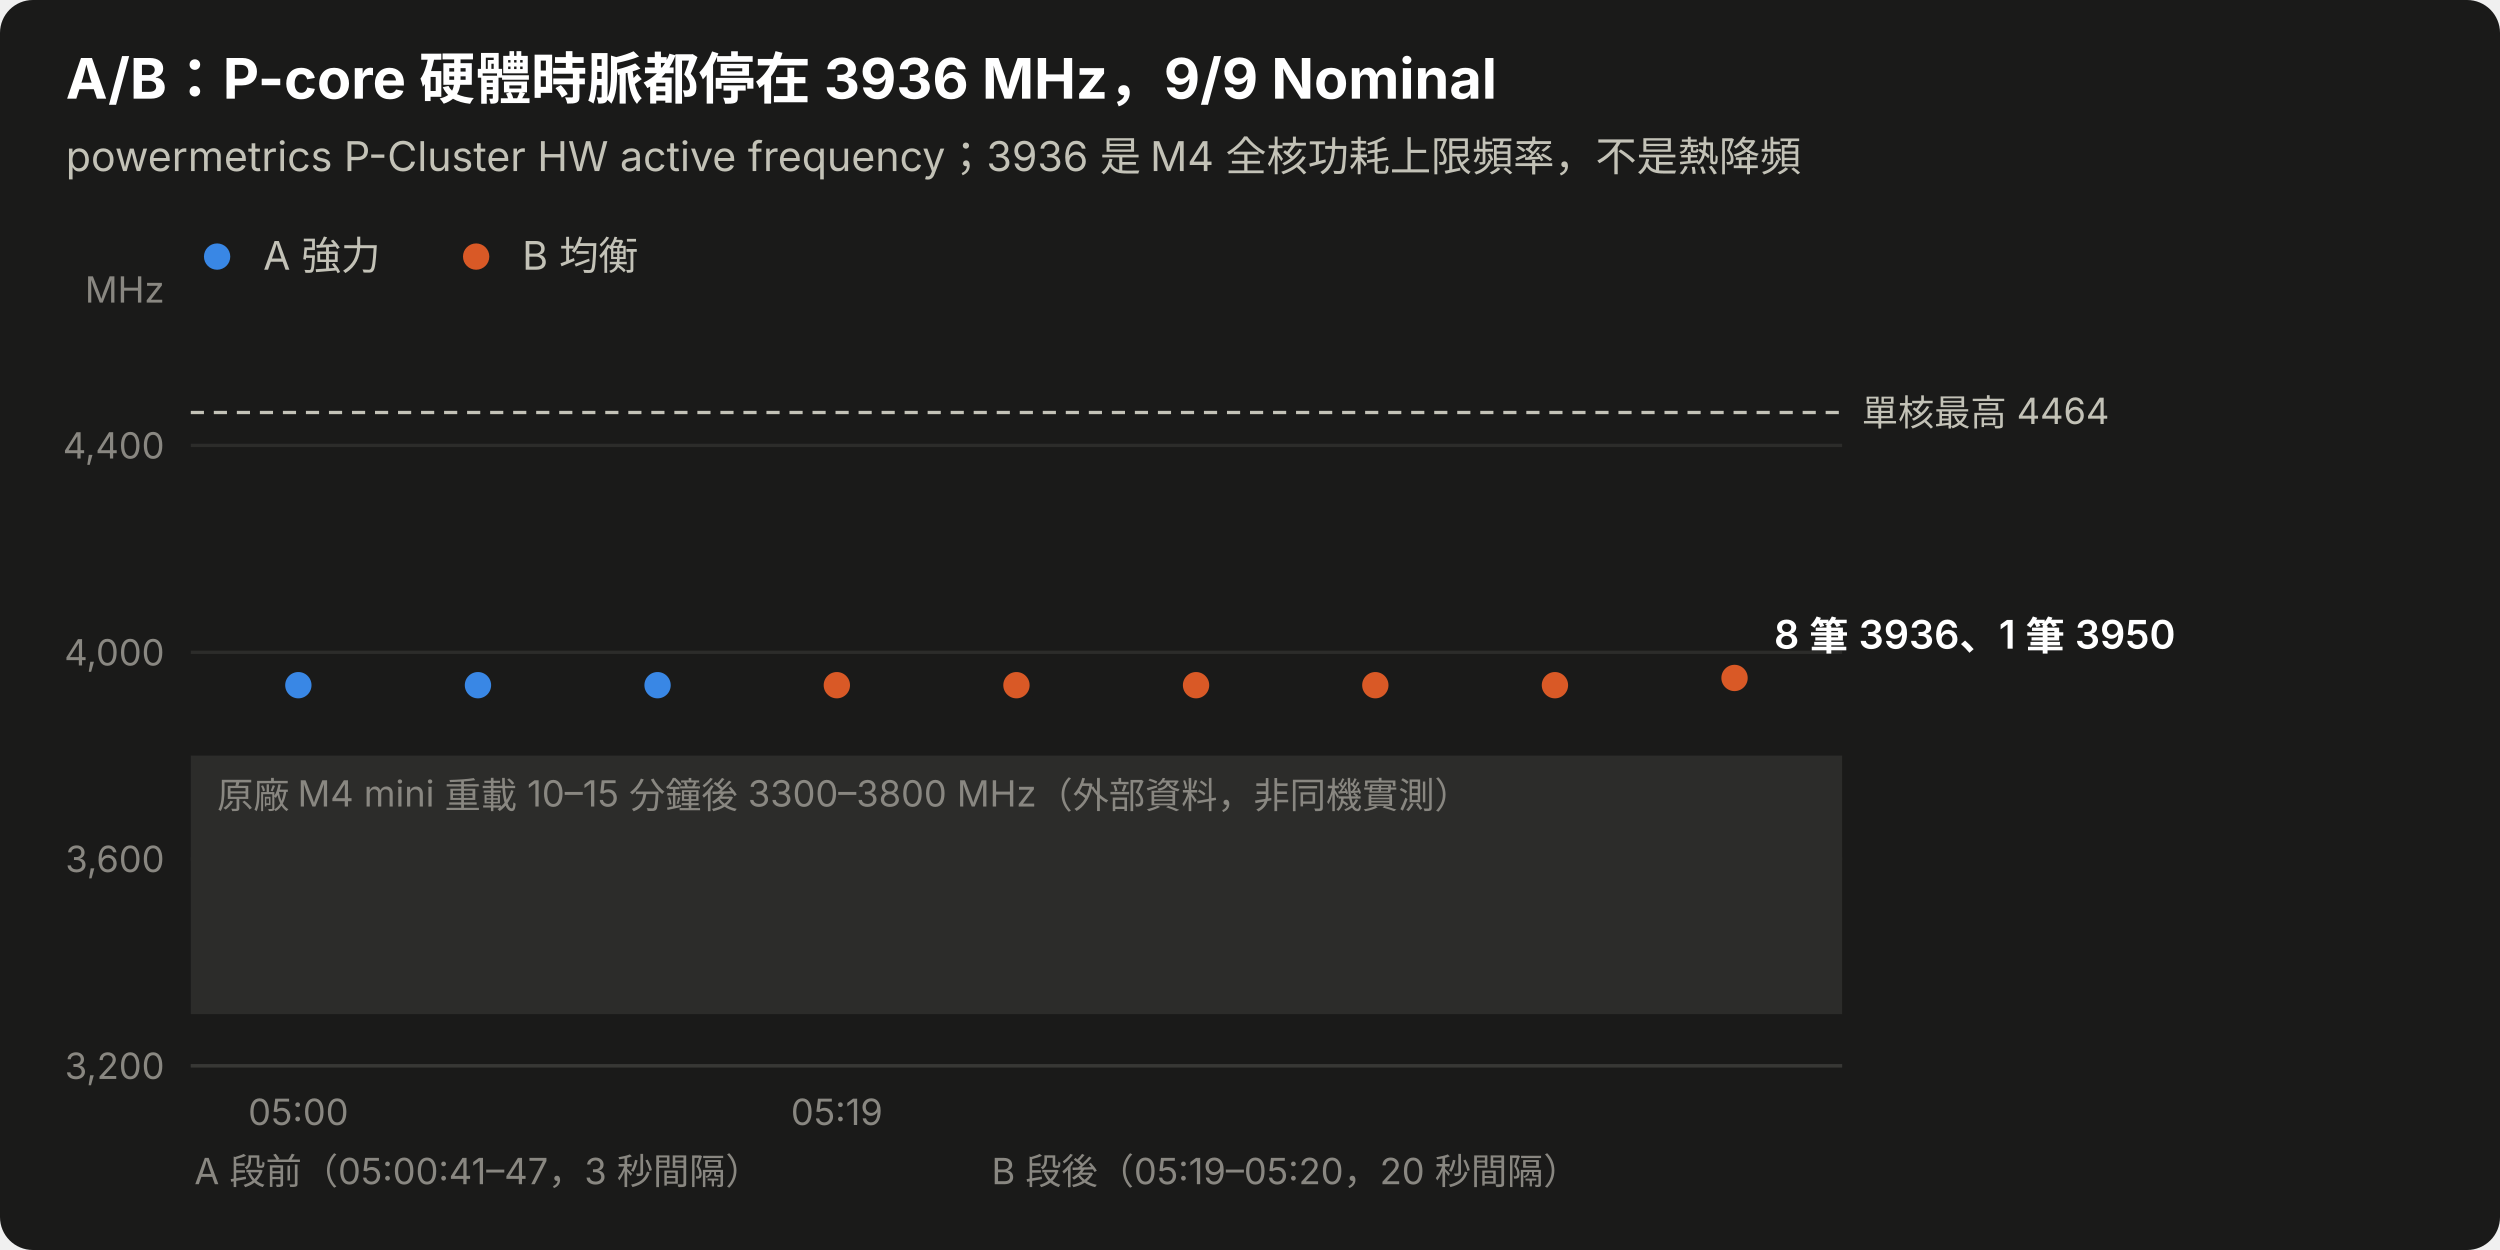
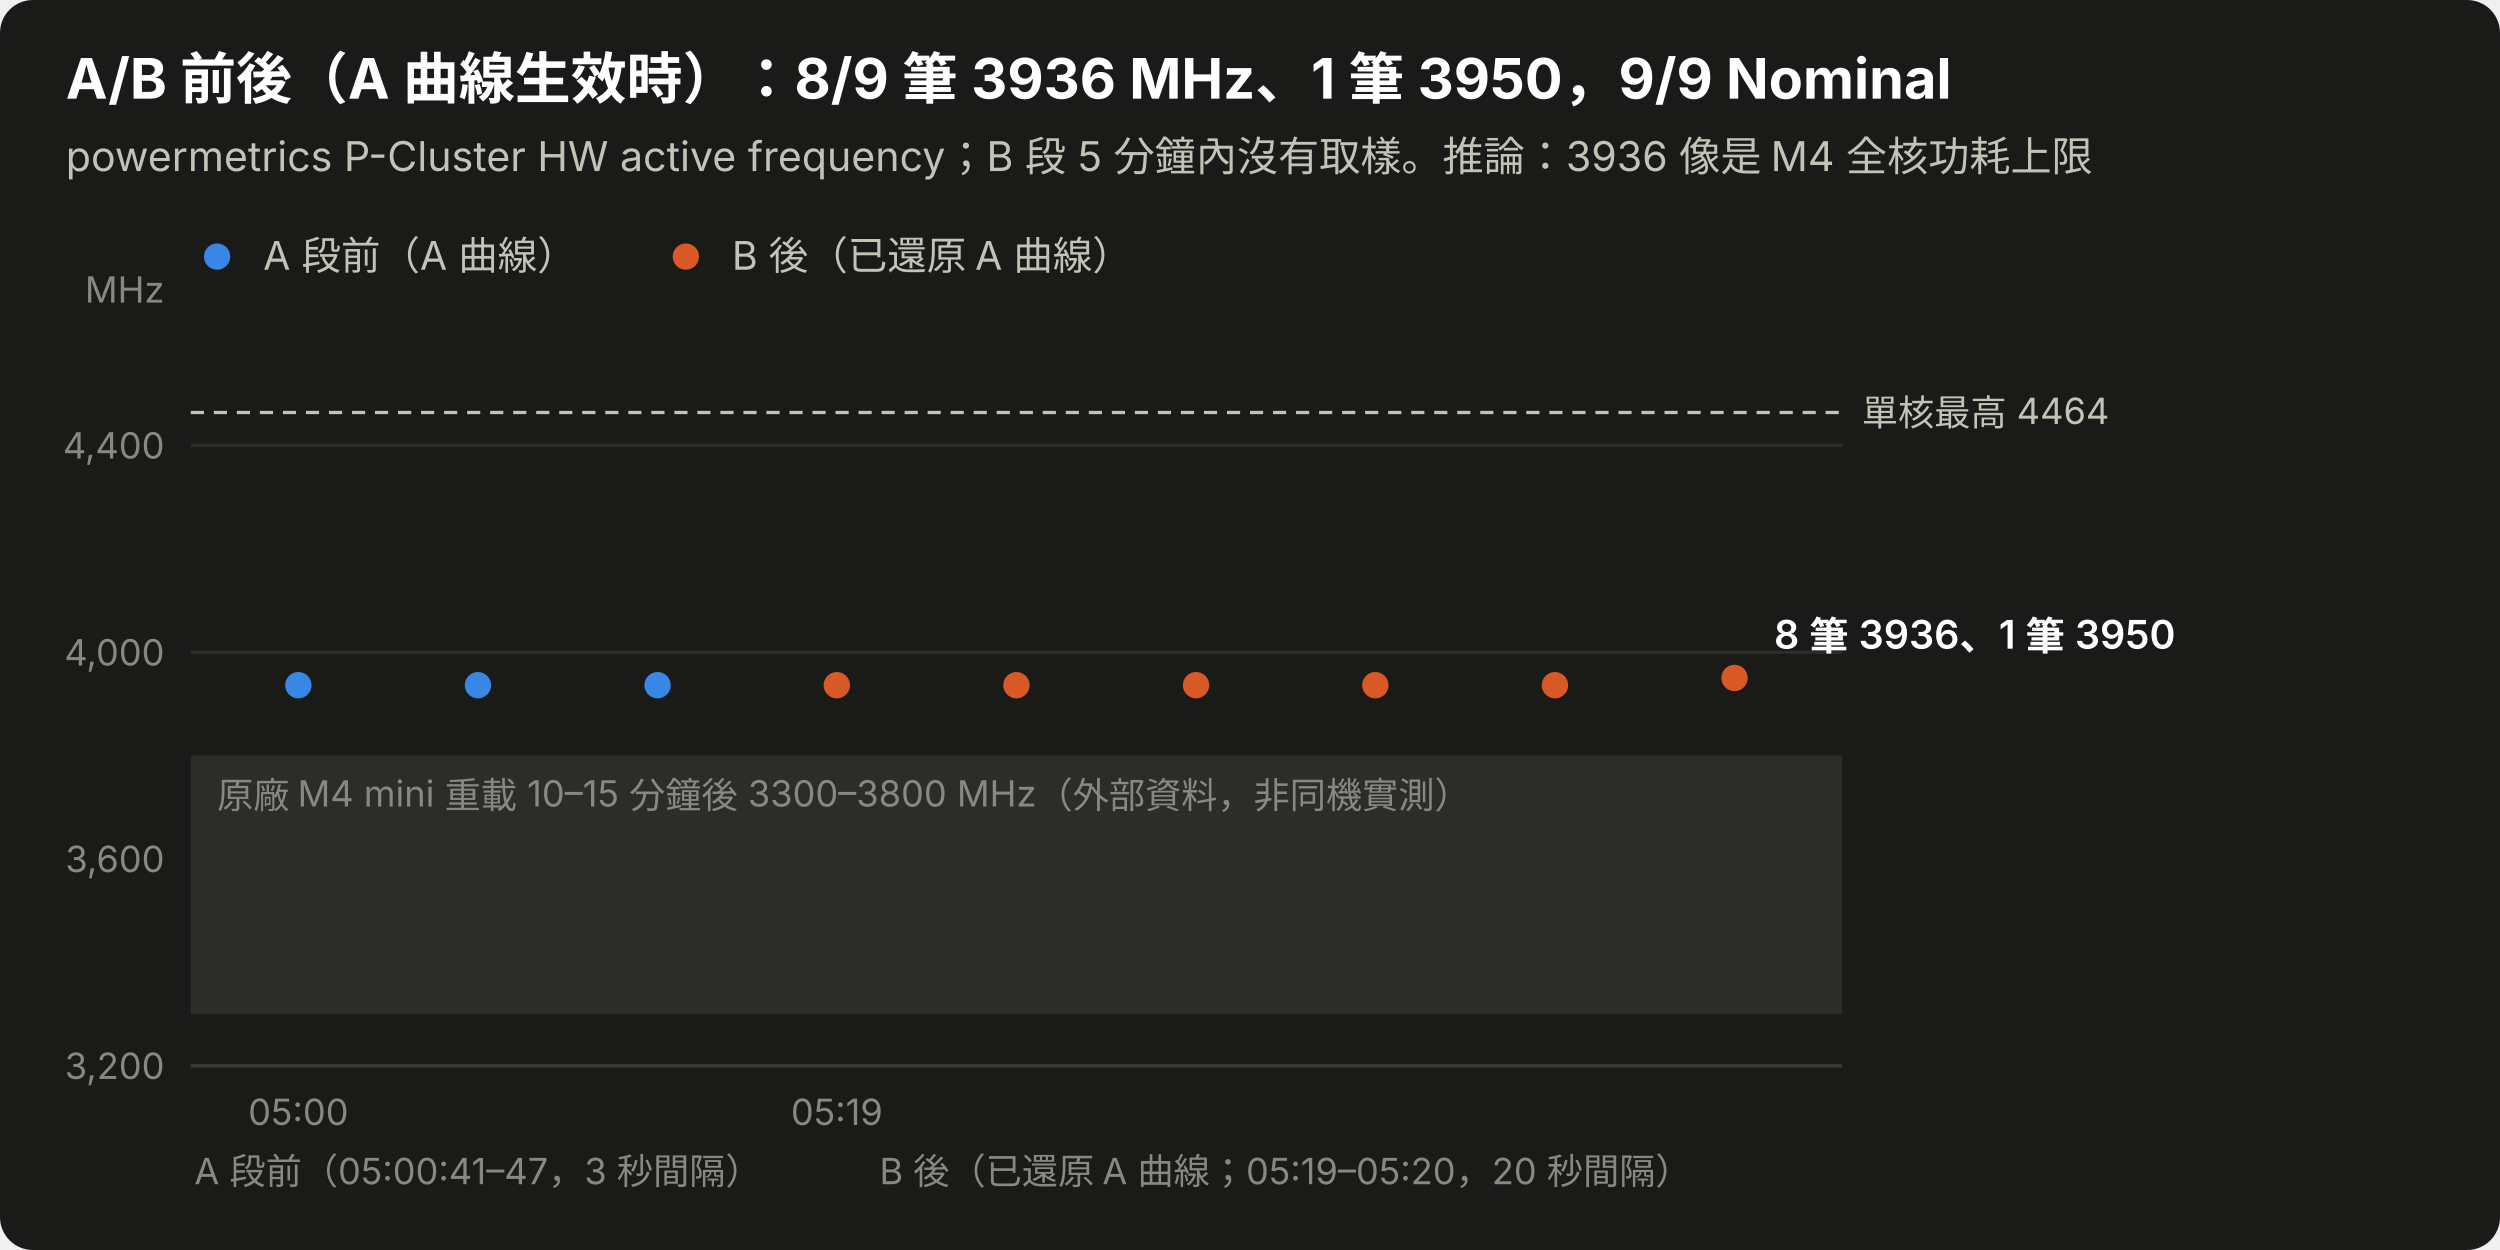
- <svg xmlns="http://www.w3.org/2000/svg" viewBox="0 0 760 380" width="760" height="380" font-family="system-ui,-apple-system,'PingFang TC','Noto Sans TC','Segoe UI',sans-serif" role="img" aria-label="A/B：P-core 硬體時脈都停在 3936 MHz，9/9 Nominal">
+ <svg xmlns="http://www.w3.org/2000/svg" viewBox="0 0 760 380" width="760" height="380" font-family="system-ui,-apple-system,'PingFang TC','Noto Sans TC','Segoe UI',sans-serif" role="img" aria-label="A/B 前後（A 曲線生效時）：8/9 筆 3936 MHz、1 筆 3950，9/9 Nominal">
  <rect width="760" height="380" fill="#1a1a19" rx="10" />
-   <text x="20" y="30" fill="#ffffff" font-size="17" font-weight="650">A/B：P-core 硬體時脈都停在 3936 MHz，9/9 Nominal</text>
-   <text x="20" y="52" fill="#c3c2b7" font-size="12.5">powermetrics P-Cluster HW active frequency；3936 是 M4 全核功耗上限頻率，不是熱降頻</text>
+   <text x="20" y="30" fill="#ffffff" font-size="17" font-weight="650">A/B 前後（A 曲線生效時）：8/9 筆 3936 MHz、1 筆 3950，9/9 Nominal</text>
+   <text x="20" y="52" fill="#c3c2b7" font-size="12.5">powermetrics P-Cluster HW active frequency；B 段 5 分鐘內沒有取樣。推論：3936 像是 M4 全核功耗上限</text>
  <circle cx="66" cy="78" r="4" fill="#3987e5" />
-   <text x="80" y="82" fill="#c3c2b7" font-size="12">A 強力</text>
-   <circle cx="144.75" cy="78" r="4" fill="#d95926" />
-   <text x="158.75" y="82" fill="#c3c2b7" font-size="12">B 均衡</text>
+   <text x="80" y="82" fill="#c3c2b7" font-size="12">A 段前（A 曲線）</text>
+   <circle cx="208.5" cy="78" r="4" fill="#d95926" />
+   <text x="222.5" y="82" fill="#c3c2b7" font-size="12">B 後（已還原 A 曲線）</text>
  <rect x="58.0" y="229.7" width="502.0" height="78.6" fill="#2c2c2a" />
  <text x="66.0" y="245.7" fill="#898781" font-size="11" text-anchor="start" font-weight="400">原廠 M4 mini 重載 10–15 分鐘後 3300–3800 MHz（外部資料，非同機實測）</text>
  <line x1="58" x2="560" y1="324.0" y2="324.0" stroke="#2c2c2a" stroke-width="1" />
  <text x="50.0" y="328.0" fill="#898781" font-size="11" text-anchor="end" font-weight="400" font-variant-numeric="tabular-nums">3,200</text>
  <line x1="58" x2="560" y1="261.1" y2="261.1" stroke="#2c2c2a" stroke-width="1" />
  <text x="50.0" y="265.1" fill="#898781" font-size="11" text-anchor="end" font-weight="400" font-variant-numeric="tabular-nums">3,600</text>
  <line x1="58" x2="560" y1="198.3" y2="198.3" stroke="#2c2c2a" stroke-width="1" />
  <text x="50.0" y="202.3" fill="#898781" font-size="11" text-anchor="end" font-weight="400" font-variant-numeric="tabular-nums">4,000</text>
  <line x1="58" x2="560" y1="135.4" y2="135.4" stroke="#2c2c2a" stroke-width="1" />
  <text x="50.0" y="139.4" fill="#898781" font-size="11" text-anchor="end" font-weight="400" font-variant-numeric="tabular-nums">4,400</text>
  <text x="50.0" y="92.0" fill="#898781" font-size="11" text-anchor="end" font-weight="400">MHz</text>
  <line x1="58" x2="560" y1="125.4" y2="125.4" stroke="#c3c2b7" stroke-width="1" stroke-dasharray="4 3" />
  <text x="566.0" y="129.4" fill="#c3c2b7" font-size="11" text-anchor="start" font-weight="400">單核最高 4464</text>
  <line x1="58" x2="560" y1="324.0" y2="324.0" stroke="#383835" stroke-width="1" />
  <circle cx="90.7" cy="208.3" r="5" fill="#3987e5" stroke="#1a1a19" stroke-width="2" opacity="1" />
  <text x="90.7" y="342.0" fill="#898781" font-size="11" text-anchor="middle" font-weight="400">05:00</text>
  <circle cx="145.3" cy="208.3" r="5" fill="#3987e5" stroke="#1a1a19" stroke-width="2" opacity="1" />
  <text x="145.3" y="342.0" fill="#898781" font-size="11" text-anchor="middle" font-weight="400" />
  <circle cx="199.9" cy="208.3" r="5" fill="#3987e5" stroke="#1a1a19" stroke-width="2" opacity="1" />
  <text x="199.9" y="342.0" fill="#898781" font-size="11" text-anchor="middle" font-weight="400" />
  <circle cx="254.4" cy="208.3" r="5" fill="#d95926" stroke="#1a1a19" stroke-width="2" opacity="1" />
  <text x="254.4" y="342.0" fill="#898781" font-size="11" text-anchor="middle" font-weight="400">05:19</text>
  <circle cx="309.0" cy="208.3" r="5" fill="#d95926" stroke="#1a1a19" stroke-width="2" opacity="1" />
  <text x="309.0" y="342.0" fill="#898781" font-size="11" text-anchor="middle" font-weight="400" />
  <circle cx="363.6" cy="208.3" r="5" fill="#d95926" stroke="#1a1a19" stroke-width="2" opacity="1" />
  <text x="363.6" y="342.0" fill="#898781" font-size="11" text-anchor="middle" font-weight="400" />
  <circle cx="418.1" cy="208.3" r="5" fill="#d95926" stroke="#1a1a19" stroke-width="2" opacity="1" />
  <text x="418.1" y="342.0" fill="#898781" font-size="11" text-anchor="middle" font-weight="400" />
  <circle cx="472.7" cy="208.3" r="5" fill="#d95926" stroke="#1a1a19" stroke-width="2" opacity="1" />
  <text x="472.7" y="342.0" fill="#898781" font-size="11" text-anchor="middle" font-weight="400" />
  <circle cx="527.3" cy="206.1" r="5" fill="#d95926" stroke="#1a1a19" stroke-width="2" opacity="1" />
  <text x="527.3" y="342.0" fill="#898781" font-size="11" text-anchor="middle" font-weight="400" />
  <text x="145.3" y="360.0" fill="#898781" font-size="11" text-anchor="middle" font-weight="400">A 段前（05:00:41–47，3 秒間隔）</text>
-   <text x="390.8" y="360.0" fill="#898781" font-size="11" text-anchor="middle" font-weight="400">B 段後（05:19–05:20，20 秒間隔）</text>
+   <text x="390.8" y="360.0" fill="#898781" font-size="11" text-anchor="middle" font-weight="400">B 後（已還原 A 曲線；05:19–05:20，20 秒間隔）</text>
  <text x="539.3" y="197.2" fill="#ffffff" font-size="12" text-anchor="start" font-weight="600">8 筆 3936、1 筆 3950</text>
</svg>
